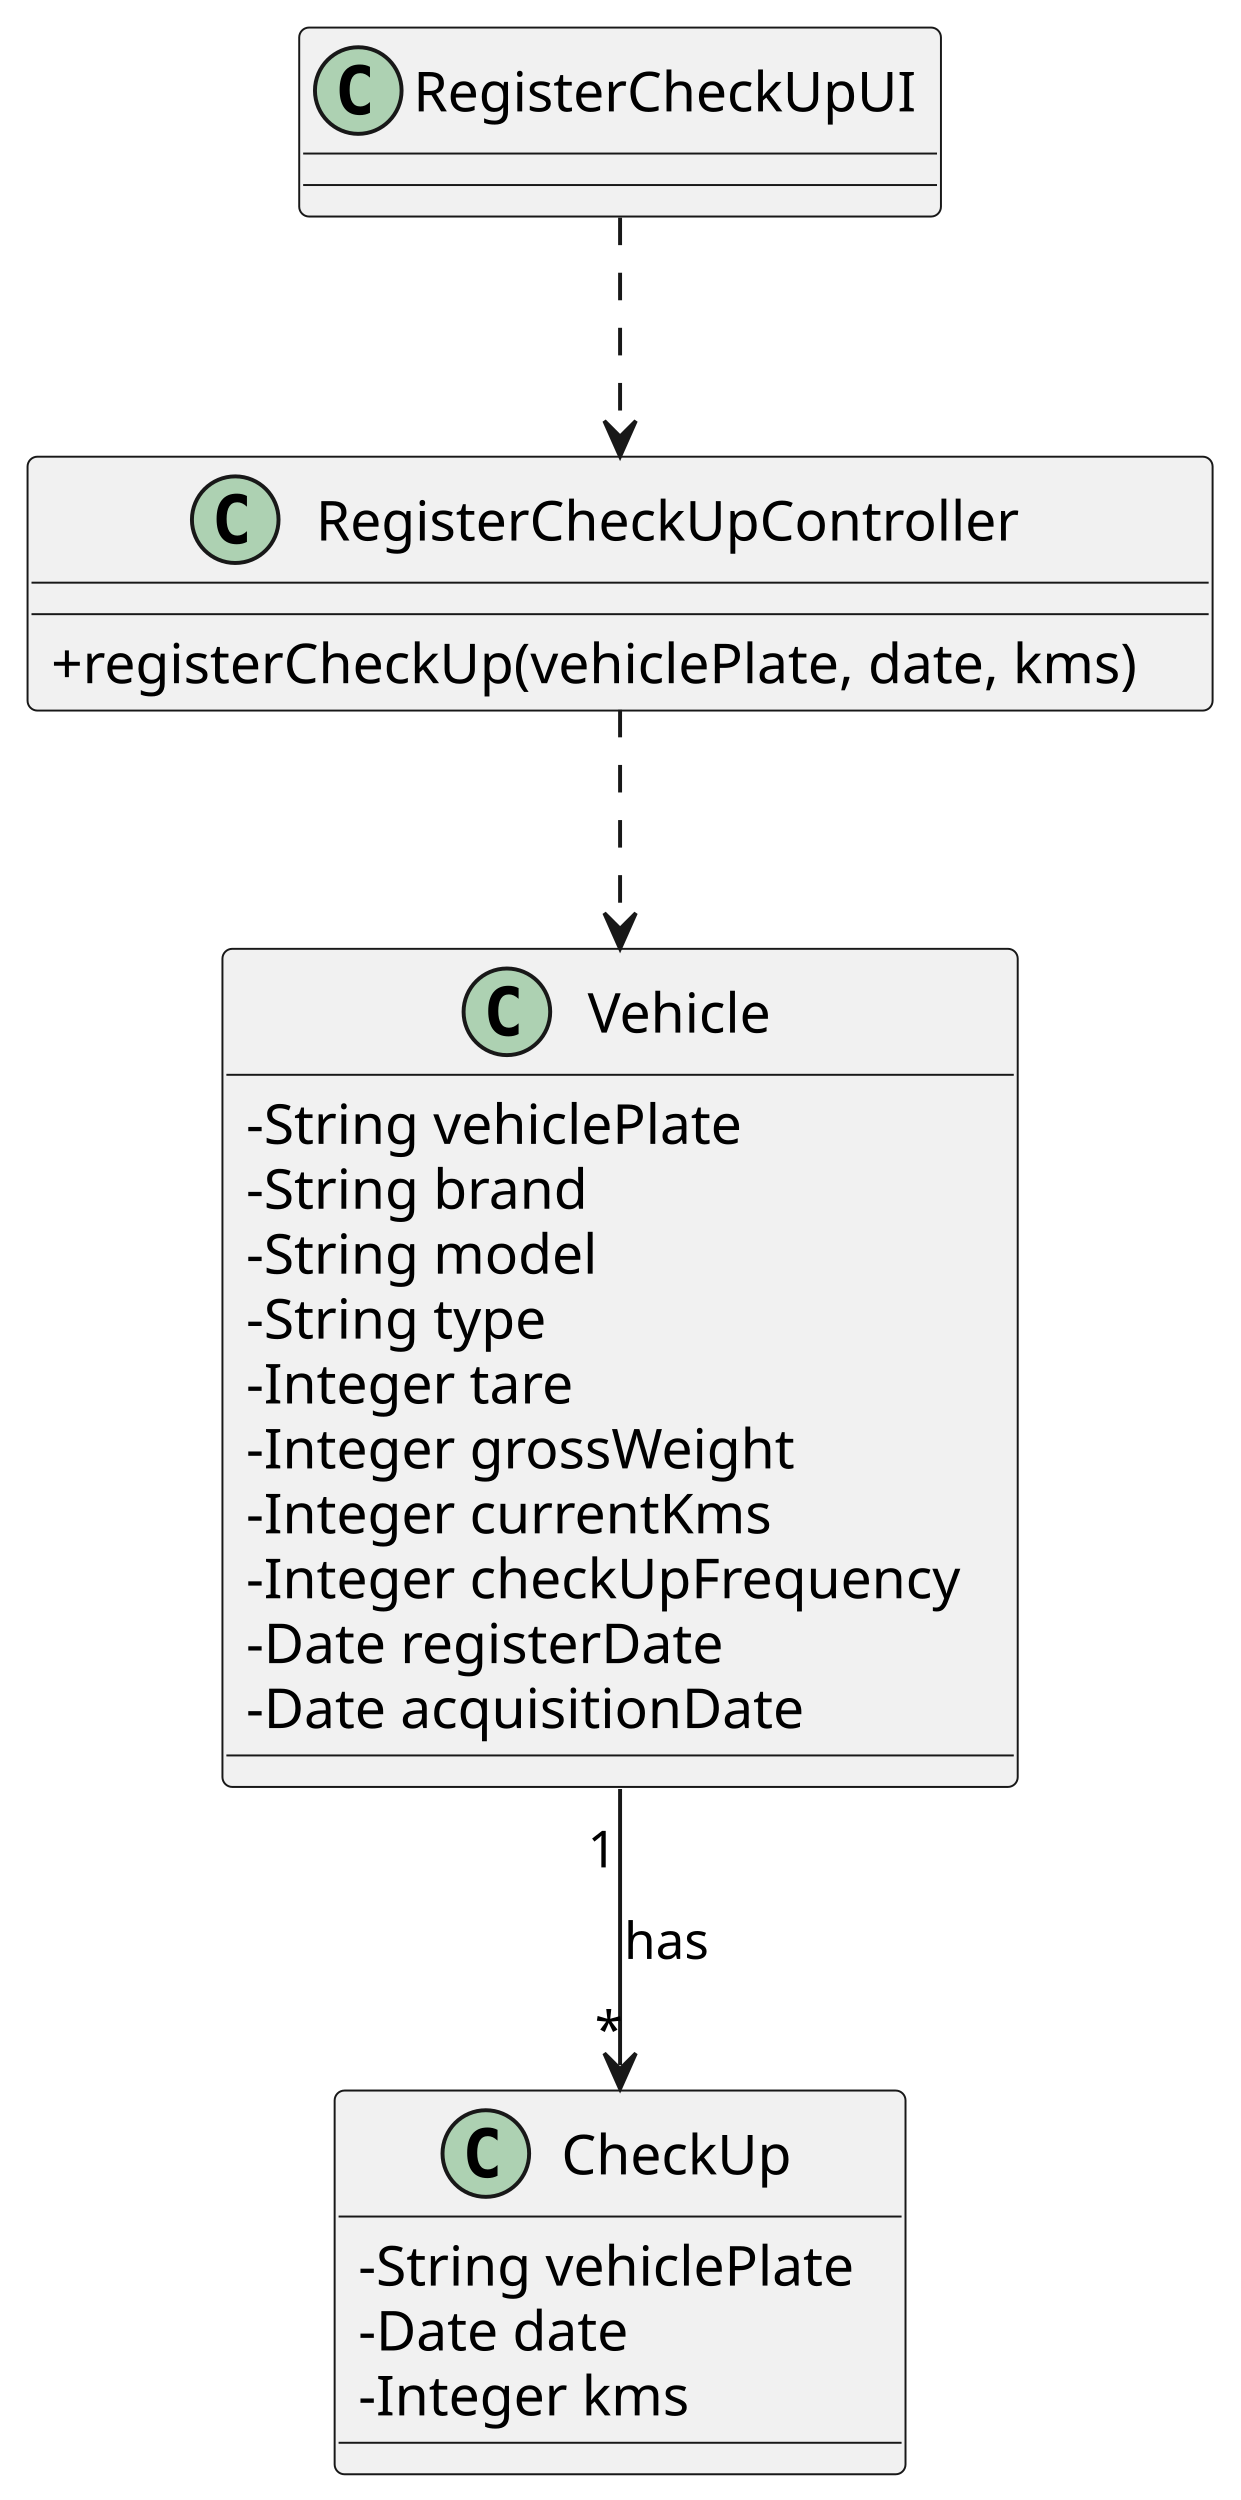
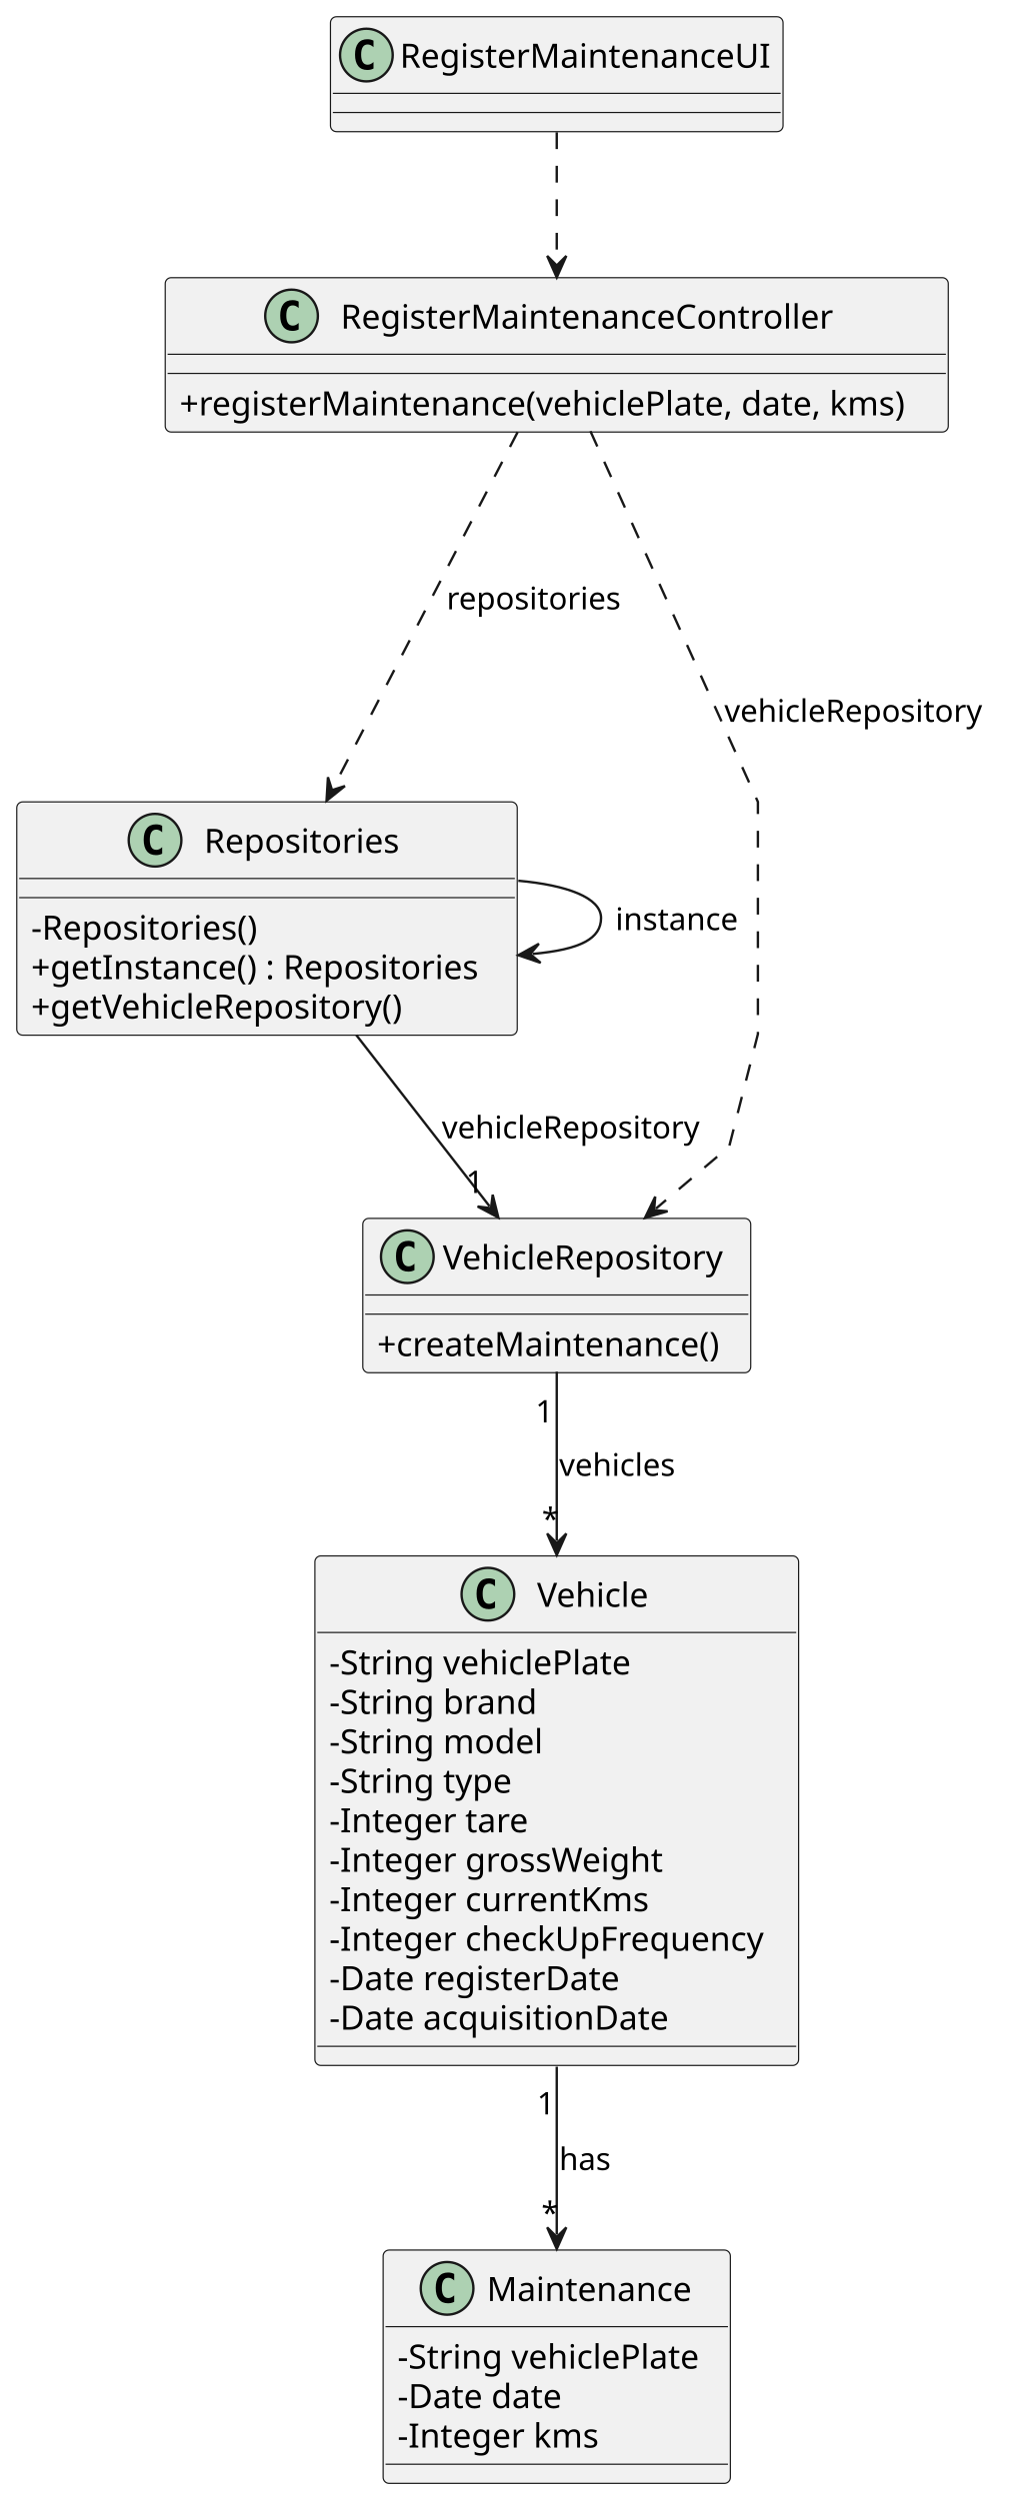
- <svg xmlns="http://www.w3.org/2000/svg" contentStyleType="text/css" height="635px" preserveAspectRatio="none" style="width:315px;height:635px;background:#FFFFFF;" version="1.1" viewBox="0 0 315 635" width="315px" zoomAndPan="magnify">
+ <svg xmlns="http://www.w3.org/2000/svg" contentStyleType="text/css" height="1044px" preserveAspectRatio="none" style="width:421px;height:1044px;background:#FFFFFF;" version="1.1" viewBox="0 0 421 1044" width="421px" zoomAndPan="magnify">
  <defs />
  <g>
-     <g id="elem_RegisterCheckUpController">
-       <rect codeLine="11" fill="#F1F1F1" height="64.488" id="RegisterCheckUpController" rx="2.5" ry="2.5" style="stroke:#181818;stroke-width:0.5;" width="301" x="7" y="116" />
-       <ellipse cx="59.75" cy="132" fill="#ADD1B2" rx="11" ry="11" style="stroke:#181818;stroke-width:1.0;" />
-       <path d="M62.723,137.643 Q62.142,137.942 61.503,138.091 Q60.864,138.241 60.158,138.241 Q57.651,138.241 56.331,136.589 Q55.012,134.937 55.012,131.816 Q55.012,128.686 56.331,127.035 Q57.651,125.383 60.158,125.383 Q60.864,125.383 61.511,125.532 Q62.159,125.682 62.723,125.981 L62.723,128.703 Q62.092,128.122 61.499,127.852 Q60.905,127.582 60.274,127.582 Q58.93,127.582 58.245,128.649 Q57.56,129.716 57.56,131.816 Q57.56,133.908 58.245,134.974 Q58.93,136.041 60.274,136.041 Q60.905,136.041 61.499,135.771 Q62.092,135.501 62.723,134.92 Z " fill="#000000" />
-       <text fill="#000000" font-family="sans-serif" font-size="14" lengthAdjust="spacing" textLength="187" x="80.25" y="137.291">RegisterCheckUpController</text>
-       <line style="stroke:#181818;stroke-width:0.5;" x1="8" x2="307" y1="148" y2="148" />
-       <line style="stroke:#181818;stroke-width:0.5;" x1="8" x2="307" y1="156" y2="156" />
-       <text fill="#000000" font-family="sans-serif" font-size="14" lengthAdjust="spacing" textLength="289" x="13" y="173.535">+registerCheckUp(vehiclePlate, date, kms)</text>
+     <g id="elem_RegisterMaintenanceController">
+       <rect codeLine="11" fill="#F1F1F1" height="64.488" id="RegisterMaintenanceController" rx="2.5" ry="2.5" style="stroke:#181818;stroke-width:0.5;" width="327" x="69" y="116" />
+       <ellipse cx="121.75" cy="132" fill="#ADD1B2" rx="11" ry="11" style="stroke:#181818;stroke-width:1.0;" />
+       <path d="M124.723,137.643 Q124.142,137.942 123.503,138.091 Q122.864,138.241 122.158,138.241 Q119.651,138.241 118.332,136.589 Q117.012,134.937 117.012,131.816 Q117.012,128.686 118.332,127.035 Q119.651,125.383 122.158,125.383 Q122.864,125.383 123.511,125.532 Q124.159,125.682 124.723,125.981 L124.723,128.703 Q124.092,128.122 123.499,127.852 Q122.905,127.582 122.274,127.582 Q120.93,127.582 120.245,128.649 Q119.56,129.716 119.56,131.816 Q119.56,133.908 120.245,134.974 Q120.93,136.041 122.274,136.041 Q122.905,136.041 123.499,135.771 Q124.092,135.501 124.723,134.92 Z " fill="#000000" />
+       <text fill="#000000" font-family="sans-serif" font-size="14" lengthAdjust="spacing" textLength="213" x="142.25" y="137.291">RegisterMaintenanceController</text>
+       <line style="stroke:#181818;stroke-width:0.5;" x1="70" x2="395" y1="148" y2="148" />
+       <line style="stroke:#181818;stroke-width:0.5;" x1="70" x2="395" y1="156" y2="156" />
+       <text fill="#000000" font-family="sans-serif" font-size="14" lengthAdjust="spacing" textLength="315" x="75" y="173.535">+registerMaintenance(vehiclePlate, date, kms)</text>
    </g>
-     <g id="elem_RegisterCheckUpUI">
-       <rect codeLine="16" fill="#F1F1F1" height="48" id="RegisterCheckUpUI" rx="2.5" ry="2.5" style="stroke:#181818;stroke-width:0.5;" width="163" x="76" y="7" />
-       <ellipse cx="91" cy="23" fill="#ADD1B2" rx="11" ry="11" style="stroke:#181818;stroke-width:1.0;" />
-       <path d="M93.973,28.643 Q93.392,28.942 92.753,29.091 Q92.114,29.241 91.408,29.241 Q88.901,29.241 87.582,27.589 Q86.262,25.937 86.262,22.816 Q86.262,19.686 87.582,18.035 Q88.901,16.383 91.408,16.383 Q92.114,16.383 92.761,16.532 Q93.409,16.682 93.973,16.98 L93.973,19.703 Q93.342,19.122 92.749,18.852 Q92.155,18.582 91.524,18.582 Q90.18,18.582 89.495,19.649 Q88.81,20.716 88.81,22.816 Q88.81,24.908 89.495,25.974 Q90.18,27.041 91.524,27.041 Q92.155,27.041 92.749,26.771 Q93.342,26.502 93.973,25.92 Z " fill="#000000" />
-       <text fill="#000000" font-family="sans-serif" font-size="14" lengthAdjust="spacing" textLength="131" x="105" y="28.291">RegisterCheckUpUI</text>
-       <line style="stroke:#181818;stroke-width:0.5;" x1="77" x2="238" y1="39" y2="39" />
-       <line style="stroke:#181818;stroke-width:0.5;" x1="77" x2="238" y1="47" y2="47" />
+     <g id="elem_RegisterMaintenanceUI">
+       <rect codeLine="16" fill="#F1F1F1" height="48" id="RegisterMaintenanceUI" rx="2.5" ry="2.5" style="stroke:#181818;stroke-width:0.5;" width="189" x="138" y="7" />
+       <ellipse cx="153" cy="23" fill="#ADD1B2" rx="11" ry="11" style="stroke:#181818;stroke-width:1.0;" />
+       <path d="M155.973,28.643 Q155.392,28.942 154.753,29.091 Q154.114,29.241 153.408,29.241 Q150.901,29.241 149.582,27.589 Q148.262,25.937 148.262,22.816 Q148.262,19.686 149.582,18.035 Q150.901,16.383 153.408,16.383 Q154.114,16.383 154.761,16.532 Q155.409,16.682 155.973,16.98 L155.973,19.703 Q155.342,19.122 154.749,18.852 Q154.155,18.582 153.524,18.582 Q152.18,18.582 151.495,19.649 Q150.81,20.716 150.81,22.816 Q150.81,24.908 151.495,25.974 Q152.18,27.041 153.524,27.041 Q154.155,27.041 154.749,26.771 Q155.342,26.502 155.973,25.92 Z " fill="#000000" />
+       <text fill="#000000" font-family="sans-serif" font-size="14" lengthAdjust="spacing" textLength="157" x="167" y="28.291">RegisterMaintenanceUI</text>
+       <line style="stroke:#181818;stroke-width:0.5;" x1="139" x2="326" y1="39" y2="39" />
+       <line style="stroke:#181818;stroke-width:0.5;" x1="139" x2="326" y1="47" y2="47" />
    </g>
    <g id="elem_Vehicle">
-       <rect codeLine="19" fill="#F1F1F1" height="212.883" id="Vehicle" rx="2.5" ry="2.5" style="stroke:#181818;stroke-width:0.5;" width="202" x="56.5" y="241" />
-       <ellipse cx="128.75" cy="257" fill="#ADD1B2" rx="11" ry="11" style="stroke:#181818;stroke-width:1.0;" />
-       <path d="M131.723,262.643 Q131.142,262.942 130.503,263.091 Q129.864,263.241 129.158,263.241 Q126.651,263.241 125.332,261.589 Q124.012,259.937 124.012,256.816 Q124.012,253.686 125.332,252.035 Q126.651,250.383 129.158,250.383 Q129.864,250.383 130.511,250.532 Q131.159,250.682 131.723,250.981 L131.723,253.703 Q131.092,253.122 130.499,252.852 Q129.905,252.583 129.274,252.583 Q127.93,252.583 127.245,253.649 Q126.56,254.716 126.56,256.816 Q126.56,258.908 127.245,259.974 Q127.93,261.041 129.274,261.041 Q129.905,261.041 130.499,260.771 Q131.092,260.502 131.723,259.92 Z " fill="#000000" />
-       <text fill="#000000" font-family="sans-serif" font-size="14" lengthAdjust="spacing" textLength="49" x="149.25" y="262.291">Vehicle</text>
-       <line style="stroke:#181818;stroke-width:0.5;" x1="57.5" x2="257.5" y1="273" y2="273" />
-       <text fill="#000000" font-family="sans-serif" font-size="14" lengthAdjust="spacing" textLength="133" x="62.5" y="290.535">-String vehiclePlate</text>
-       <text fill="#000000" font-family="sans-serif" font-size="14" lengthAdjust="spacing" textLength="94" x="62.5" y="307.023">-String brand</text>
-       <text fill="#000000" font-family="sans-serif" font-size="14" lengthAdjust="spacing" textLength="96" x="62.5" y="323.512">-String model</text>
-       <text fill="#000000" font-family="sans-serif" font-size="14" lengthAdjust="spacing" textLength="82" x="62.5" y="340">-String type</text>
-       <text fill="#000000" font-family="sans-serif" font-size="14" lengthAdjust="spacing" textLength="88" x="62.5" y="356.488">-Integer tare</text>
-       <text fill="#000000" font-family="sans-serif" font-size="14" lengthAdjust="spacing" textLength="146" x="62.5" y="372.977">-Integer grossWeight</text>
-       <text fill="#000000" font-family="sans-serif" font-size="14" lengthAdjust="spacing" textLength="140" x="62.5" y="389.465">-Integer currentKms</text>
-       <text fill="#000000" font-family="sans-serif" font-size="14" lengthAdjust="spacing" textLength="190" x="62.5" y="405.953">-Integer checkUpFrequency</text>
-       <text fill="#000000" font-family="sans-serif" font-size="14" lengthAdjust="spacing" textLength="127" x="62.5" y="422.441">-Date registerDate</text>
-       <text fill="#000000" font-family="sans-serif" font-size="14" lengthAdjust="spacing" textLength="149" x="62.5" y="438.93">-Date acquisitionDate</text>
-       <line style="stroke:#181818;stroke-width:0.5;" x1="57.5" x2="257.5" y1="445.883" y2="445.883" />
+       <rect codeLine="19" fill="#F1F1F1" height="212.883" id="Vehicle" rx="2.5" ry="2.5" style="stroke:#181818;stroke-width:0.5;" width="202" x="131.5" y="650" />
+       <ellipse cx="203.75" cy="666" fill="#ADD1B2" rx="11" ry="11" style="stroke:#181818;stroke-width:1.0;" />
+       <path d="M206.723,671.643 Q206.142,671.942 205.503,672.091 Q204.864,672.241 204.158,672.241 Q201.651,672.241 200.332,670.589 Q199.012,668.937 199.012,665.816 Q199.012,662.687 200.332,661.035 Q201.651,659.383 204.158,659.383 Q204.864,659.383 205.511,659.532 Q206.159,659.682 206.723,659.981 L206.723,662.703 Q206.092,662.122 205.499,661.852 Q204.905,661.582 204.274,661.582 Q202.93,661.582 202.245,662.649 Q201.56,663.716 201.56,665.816 Q201.56,667.908 202.245,668.974 Q202.93,670.041 204.274,670.041 Q204.905,670.041 205.499,669.771 Q206.092,669.501 206.723,668.92 Z " fill="#000000" />
+       <text fill="#000000" font-family="sans-serif" font-size="14" lengthAdjust="spacing" textLength="49" x="224.25" y="671.291">Vehicle</text>
+       <line style="stroke:#181818;stroke-width:0.5;" x1="132.5" x2="332.5" y1="682" y2="682" />
+       <text fill="#000000" font-family="sans-serif" font-size="14" lengthAdjust="spacing" textLength="133" x="137.5" y="699.535">-String vehiclePlate</text>
+       <text fill="#000000" font-family="sans-serif" font-size="14" lengthAdjust="spacing" textLength="94" x="137.5" y="716.023">-String brand</text>
+       <text fill="#000000" font-family="sans-serif" font-size="14" lengthAdjust="spacing" textLength="96" x="137.5" y="732.512">-String model</text>
+       <text fill="#000000" font-family="sans-serif" font-size="14" lengthAdjust="spacing" textLength="82" x="137.5" y="749">-String type</text>
+       <text fill="#000000" font-family="sans-serif" font-size="14" lengthAdjust="spacing" textLength="88" x="137.5" y="765.488">-Integer tare</text>
+       <text fill="#000000" font-family="sans-serif" font-size="14" lengthAdjust="spacing" textLength="146" x="137.5" y="781.977">-Integer grossWeight</text>
+       <text fill="#000000" font-family="sans-serif" font-size="14" lengthAdjust="spacing" textLength="140" x="137.5" y="798.465">-Integer currentKms</text>
+       <text fill="#000000" font-family="sans-serif" font-size="14" lengthAdjust="spacing" textLength="190" x="137.5" y="814.953">-Integer checkUpFrequency</text>
+       <text fill="#000000" font-family="sans-serif" font-size="14" lengthAdjust="spacing" textLength="127" x="137.5" y="831.441">-Date registerDate</text>
+       <text fill="#000000" font-family="sans-serif" font-size="14" lengthAdjust="spacing" textLength="149" x="137.5" y="847.93">-Date acquisitionDate</text>
+       <line style="stroke:#181818;stroke-width:0.5;" x1="132.5" x2="332.5" y1="854.883" y2="854.883" />
    </g>
-     <g id="elem_CheckUp">
-       <rect codeLine="35" fill="#F1F1F1" height="97.465" id="CheckUp" rx="2.5" ry="2.5" style="stroke:#181818;stroke-width:0.5;" width="145" x="85" y="531" />
-       <ellipse cx="123.4" cy="547" fill="#ADD1B2" rx="11" ry="11" style="stroke:#181818;stroke-width:1.0;" />
-       <path d="M126.373,552.643 Q125.792,552.942 125.153,553.091 Q124.514,553.241 123.808,553.241 Q121.301,553.241 119.981,551.589 Q118.662,549.937 118.662,546.816 Q118.662,543.687 119.981,542.035 Q121.301,540.383 123.808,540.383 Q124.514,540.383 125.161,540.532 Q125.809,540.682 126.373,540.981 L126.373,543.703 Q125.742,543.122 125.149,542.852 Q124.555,542.582 123.924,542.582 Q122.58,542.582 121.895,543.649 Q121.21,544.716 121.21,546.816 Q121.21,548.908 121.895,549.974 Q122.58,551.041 123.924,551.041 Q124.555,551.041 125.149,550.771 Q125.742,550.501 126.373,549.92 Z " fill="#000000" />
-       <text fill="#000000" font-family="sans-serif" font-size="14" lengthAdjust="spacing" textLength="61" x="142.6" y="552.291">CheckUp</text>
-       <line style="stroke:#181818;stroke-width:0.5;" x1="86" x2="229" y1="563" y2="563" />
-       <text fill="#000000" font-family="sans-serif" font-size="14" lengthAdjust="spacing" textLength="133" x="91" y="580.535">-String vehiclePlate</text>
-       <text fill="#000000" font-family="sans-serif" font-size="14" lengthAdjust="spacing" textLength="73" x="91" y="597.023">-Date date</text>
-       <text fill="#000000" font-family="sans-serif" font-size="14" lengthAdjust="spacing" textLength="89" x="91" y="613.512">-Integer kms</text>
-       <line style="stroke:#181818;stroke-width:0.5;" x1="86" x2="229" y1="620.465" y2="620.465" />
+     <g id="elem_Repositories">
+       <rect codeLine="32" fill="#F1F1F1" height="97.465" id="Repositories" rx="2.5" ry="2.5" style="stroke:#181818;stroke-width:0.5;" width="209" x="7" y="335" />
+       <ellipse cx="64.75" cy="351" fill="#ADD1B2" rx="11" ry="11" style="stroke:#181818;stroke-width:1.0;" />
+       <path d="M67.723,356.643 Q67.142,356.942 66.503,357.091 Q65.864,357.241 65.158,357.241 Q62.651,357.241 61.331,355.589 Q60.012,353.937 60.012,350.816 Q60.012,347.687 61.331,346.035 Q62.651,344.383 65.158,344.383 Q65.864,344.383 66.511,344.532 Q67.159,344.682 67.723,344.981 L67.723,347.703 Q67.092,347.122 66.499,346.852 Q65.905,346.582 65.274,346.582 Q63.93,346.582 63.245,347.649 Q62.56,348.716 62.56,350.816 Q62.56,352.908 63.245,353.974 Q63.93,355.041 65.274,355.041 Q65.905,355.041 66.499,354.771 Q67.092,354.502 67.723,353.92 Z " fill="#000000" />
+       <text fill="#000000" font-family="sans-serif" font-size="14" lengthAdjust="spacing" textLength="85" x="85.25" y="356.291">Repositories</text>
+       <line style="stroke:#181818;stroke-width:0.5;" x1="8" x2="215" y1="367" y2="367" />
+       <line style="stroke:#181818;stroke-width:0.5;" x1="8" x2="215" y1="375" y2="375" />
+       <text fill="#000000" font-family="sans-serif" font-size="14" lengthAdjust="spacing" textLength="103" x="13" y="392.535">-Repositories()</text>
+       <text fill="#000000" font-family="sans-serif" font-size="14" lengthAdjust="spacing" textLength="197" x="13" y="409.023">+getInstance() : Repositories</text>
+       <text fill="#000000" font-family="sans-serif" font-size="14" lengthAdjust="spacing" textLength="165" x="13" y="425.512">+getVehicleRepository()</text>
    </g>
-     <g id="link_RegisterCheckUpUI_RegisterCheckUpController">
-       <path codeLine="42" d="M157.5,55.27 C157.5,72.73 157.5,90.81 157.5,109.91 " fill="none" id="RegisterCheckUpUI-to-RegisterCheckUpController" style="stroke:#181818;stroke-width:1.0;stroke-dasharray:7.0,7.0;" />
-       <polygon fill="#181818" points="157.5,115.91,161.5,106.91,157.5,110.91,153.5,106.91,157.5,115.91" style="stroke:#181818;stroke-width:1.0;" />
+     <g id="elem_Maintenance">
+       <rect codeLine="39" fill="#F1F1F1" height="97.465" id="Maintenance" rx="2.5" ry="2.5" style="stroke:#181818;stroke-width:0.5;" width="145" x="160" y="940" />
+       <ellipse cx="186.7" cy="956" fill="#ADD1B2" rx="11" ry="11" style="stroke:#181818;stroke-width:1.0;" />
+       <path d="M189.673,961.643 Q189.092,961.942 188.453,962.091 Q187.814,962.241 187.108,962.241 Q184.601,962.241 183.281,960.589 Q181.962,958.937 181.962,955.816 Q181.962,952.687 183.281,951.035 Q184.601,949.383 187.108,949.383 Q187.814,949.383 188.461,949.532 Q189.109,949.682 189.673,949.981 L189.673,952.703 Q189.042,952.122 188.449,951.852 Q187.855,951.582 187.224,951.582 Q185.88,951.582 185.195,952.649 Q184.51,953.716 184.51,955.816 Q184.51,957.908 185.195,958.974 Q185.88,960.041 187.224,960.041 Q187.855,960.041 188.449,959.771 Q189.042,959.501 189.673,958.92 Z " fill="#000000" />
+       <text fill="#000000" font-family="sans-serif" font-size="14" lengthAdjust="spacing" textLength="87" x="203.3" y="961.291">Maintenance</text>
+       <line style="stroke:#181818;stroke-width:0.5;" x1="161" x2="304" y1="972" y2="972" />
+       <text fill="#000000" font-family="sans-serif" font-size="14" lengthAdjust="spacing" textLength="133" x="166" y="989.535">-String vehiclePlate</text>
+       <text fill="#000000" font-family="sans-serif" font-size="14" lengthAdjust="spacing" textLength="73" x="166" y="1006.023">-Date date</text>
+       <text fill="#000000" font-family="sans-serif" font-size="14" lengthAdjust="spacing" textLength="89" x="166" y="1022.512">-Integer kms</text>
+       <line style="stroke:#181818;stroke-width:0.5;" x1="161" x2="304" y1="1029.465" y2="1029.465" />
    </g>
-     <g id="link_RegisterCheckUpController_Vehicle">
-       <path codeLine="43" d="M157.5,180.29 C157.5,197.04 157.5,212.76 157.5,234.93 " fill="none" id="RegisterCheckUpController-to-Vehicle" style="stroke:#181818;stroke-width:1.0;stroke-dasharray:7.0,7.0;" />
-       <polygon fill="#181818" points="157.5,240.93,161.5,231.93,157.5,235.93,153.5,231.93,157.5,240.93" style="stroke:#181818;stroke-width:1.0;" />
+     <g id="elem_VehicleRepository">
+       <rect codeLine="44" fill="#F1F1F1" height="64.488" id="VehicleRepository" rx="2.5" ry="2.5" style="stroke:#181818;stroke-width:0.5;" width="162" x="151.5" y="509" />
+       <ellipse cx="170.1" cy="525" fill="#ADD1B2" rx="11" ry="11" style="stroke:#181818;stroke-width:1.0;" />
+       <path d="M173.073,530.643 Q172.492,530.942 171.853,531.091 Q171.214,531.241 170.508,531.241 Q168.001,531.241 166.681,529.589 Q165.362,527.937 165.362,524.816 Q165.362,521.687 166.681,520.035 Q168.001,518.383 170.508,518.383 Q171.214,518.383 171.861,518.532 Q172.509,518.682 173.073,518.981 L173.073,521.703 Q172.442,521.122 171.849,520.852 Q171.255,520.582 170.624,520.582 Q169.28,520.582 168.595,521.649 Q167.91,522.716 167.91,524.816 Q167.91,526.908 168.595,527.974 Q169.28,529.041 170.624,529.041 Q171.255,529.041 171.849,528.771 Q172.442,528.501 173.073,527.92 Z " fill="#000000" />
+       <text fill="#000000" font-family="sans-serif" font-size="14" lengthAdjust="spacing" textLength="122" x="184.9" y="530.291">VehicleRepository</text>
+       <line style="stroke:#181818;stroke-width:0.5;" x1="152.5" x2="312.5" y1="541" y2="541" />
+       <line style="stroke:#181818;stroke-width:0.5;" x1="152.5" x2="312.5" y1="549" y2="549" />
+       <text fill="#000000" font-family="sans-serif" font-size="14" lengthAdjust="spacing" textLength="150" x="157.5" y="566.535">+createMaintenance()</text>
    </g>
-     <g id="link_Vehicle_CheckUp">
-       <path codeLine="44" d="M157.5,454.41 C157.5,481.06 157.5,502.36 157.5,524.54 " fill="none" id="Vehicle-to-CheckUp" style="stroke:#181818;stroke-width:1.0;" />
-       <polygon fill="#181818" points="157.5,530.54,161.5,521.54,157.5,525.54,153.5,521.54,157.5,530.54" style="stroke:#181818;stroke-width:1.0;" />
-       <text fill="#000000" font-family="sans-serif" font-size="13" lengthAdjust="spacing" textLength="22" x="158.5" y="497.568">has</text>
-       <text fill="#000000" font-family="sans-serif" font-size="13" lengthAdjust="spacing" textLength="8" x="149.244" y="474.322">1</text>
-       <text fill="#000000" font-family="sans-serif" font-size="13" lengthAdjust="spacing" textLength="6" x="151.078" y="520.158">*</text>
+     <g id="link_Repositories_Repositories">
+       <path codeLine="48" d="M216.44,367.94 C236.67,369.77 251,374.96 251,383.5 C251,392.04 242.646,396.689 222.416,398.519 " fill="none" id="Repositories-to-Repositories" style="stroke:#181818;stroke-width:1.0;" />
+       <polygon fill="#181818" points="216.44,399.06,225.764,402.233,221.42,398.61,225.043,394.265,216.44,399.06" style="stroke:#181818;stroke-width:1.0;" />
+       <text fill="#000000" font-family="sans-serif" font-size="13" lengthAdjust="spacing" textLength="53" x="257" y="388.568">instance</text>
+     </g>
+     <g id="link_RegisterMaintenanceUI_RegisterMaintenanceController">
+       <path codeLine="49" d="M232.5,55.27 C232.5,72.73 232.5,90.81 232.5,109.91 " fill="none" id="RegisterMaintenanceUI-to-RegisterMaintenanceController" style="stroke:#181818;stroke-width:1.0;stroke-dasharray:7.0,7.0;" />
+       <polygon fill="#181818" points="232.5,115.91,236.5,106.91,232.5,110.91,228.5,106.91,232.5,115.91" style="stroke:#181818;stroke-width:1.0;" />
+     </g>
+     <g id="link_Vehicle_Maintenance">
+       <path codeLine="50" d="M232.5,863.41 C232.5,890.06 232.5,911.36 232.5,933.54 " fill="none" id="Vehicle-to-Maintenance" style="stroke:#181818;stroke-width:1.0;" />
+       <polygon fill="#181818" points="232.5,939.54,236.5,930.54,232.5,934.54,228.5,930.54,232.5,939.54" style="stroke:#181818;stroke-width:1.0;" />
+       <text fill="#000000" font-family="sans-serif" font-size="13" lengthAdjust="spacing" textLength="22" x="233.5" y="906.568">has</text>
+       <text fill="#000000" font-family="sans-serif" font-size="13" lengthAdjust="spacing" textLength="8" x="224.244" y="883.322">1</text>
+       <text fill="#000000" font-family="sans-serif" font-size="13" lengthAdjust="spacing" textLength="6" x="226.078" y="929.158">*</text>
+     </g>
+     <g id="link_RegisterMaintenanceController_Repositories">
+       <path codeLine="51" d="M216.18,180.49 C195.67,220.08 163.011,283.093 139.121,329.193 " fill="none" id="RegisterMaintenanceController-to-Repositories" style="stroke:#181818;stroke-width:1.0;stroke-dasharray:7.0,7.0;" />
+       <polygon fill="#181818" points="136.36,334.52,144.052,328.37,138.661,330.081,136.95,324.689,136.36,334.52" style="stroke:#181818;stroke-width:1.0;" />
+       <text fill="#000000" font-family="sans-serif" font-size="13" lengthAdjust="spacing" textLength="75" x="186.5" y="254.568">repositories</text>
+     </g>
+     <g id="link_Repositories_VehicleRepository">
+       <path codeLine="52" d="M148.79,432.42 C168.1,457.23 187.424,482.086 204.434,503.935 " fill="none" id="Repositories-to-VehicleRepository" style="stroke:#181818;stroke-width:1.0;" />
+       <polygon fill="#181818" points="208.12,508.67,205.748,499.111,205.048,504.725,199.435,504.025,208.12,508.67" style="stroke:#181818;stroke-width:1.0;" />
+       <text fill="#000000" font-family="sans-serif" font-size="13" lengthAdjust="spacing" textLength="111" x="184.5" y="475.568">vehicleRepository</text>
+       <text fill="#000000" font-family="sans-serif" font-size="13" lengthAdjust="spacing" textLength="8" x="194.533" y="498.379">1</text>
+     </g>
+     <g id="link_RegisterMaintenanceController_VehicleRepository">
+       <path codeLine="53" d="M246.56,180.13 C270.47,233.08 316.5,335 316.5,335 C316.5,335 316.5,432 316.5,432 C316.5,432 304.5,479 304.5,479 C304.5,479 291.638,489.902 273.918,504.912 " fill="none" id="RegisterMaintenanceController-to-VehicleRepository" style="stroke:#181818;stroke-width:1.0;stroke-dasharray:7.0,7.0;" />
+       <polygon fill="#181818" points="269.34,508.79,278.793,506.025,273.155,505.558,273.622,499.921,269.34,508.79" style="stroke:#181818;stroke-width:1.0;" />
+       <text fill="#000000" font-family="sans-serif" font-size="13" lengthAdjust="spacing" textLength="111" x="302.5" y="301.568">vehicleRepository</text>
+     </g>
+     <g id="link_VehicleRepository_Vehicle">
+       <path codeLine="54" d="M232.5,573.04 C232.5,593.52 232.5,615.64 232.5,643.67 " fill="none" id="VehicleRepository-to-Vehicle" style="stroke:#181818;stroke-width:1.0;" />
+       <polygon fill="#181818" points="232.5,649.67,236.5,640.67,232.5,644.67,228.5,640.67,232.5,649.67" style="stroke:#181818;stroke-width:1.0;" />
+       <text fill="#000000" font-family="sans-serif" font-size="13" lengthAdjust="spacing" textLength="51" x="233.5" y="616.568">vehicles</text>
+       <text fill="#000000" font-family="sans-serif" font-size="13" lengthAdjust="spacing" textLength="8" x="223.625" y="594.238">1</text>
+       <text fill="#000000" font-family="sans-serif" font-size="13" lengthAdjust="spacing" textLength="6" x="226.289" y="639.215">*</text>
    </g>
  </g>
</svg>
